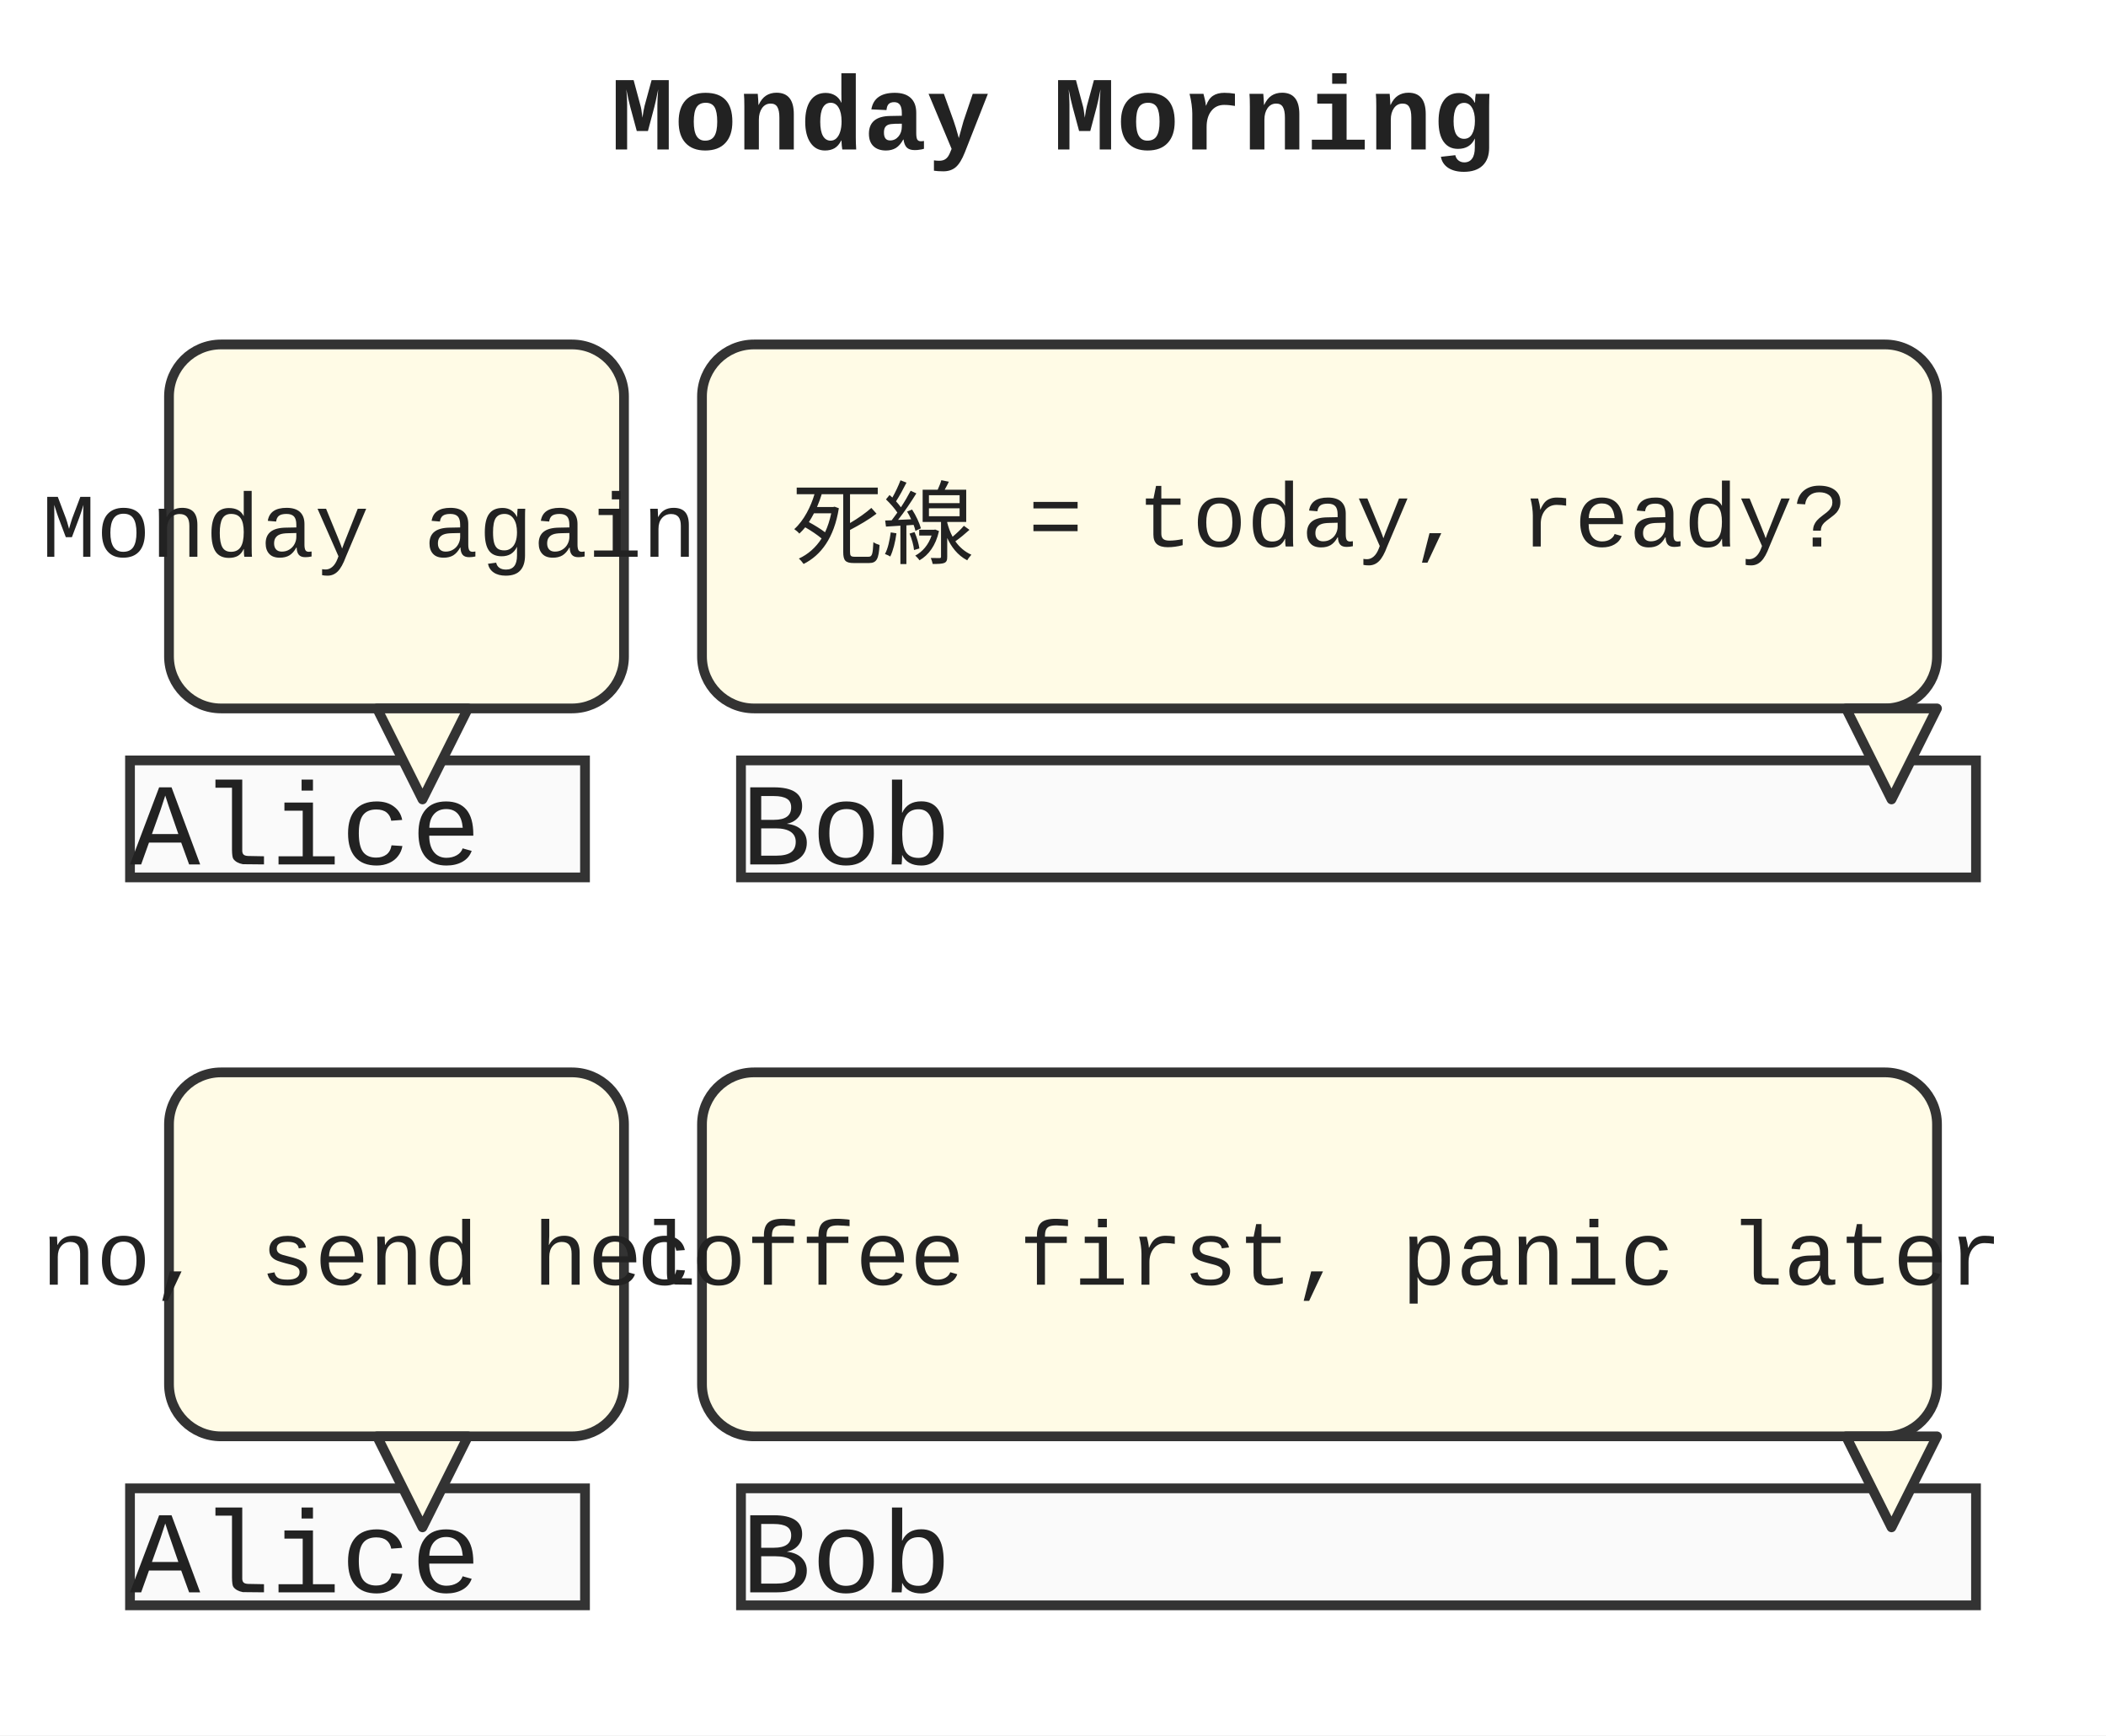
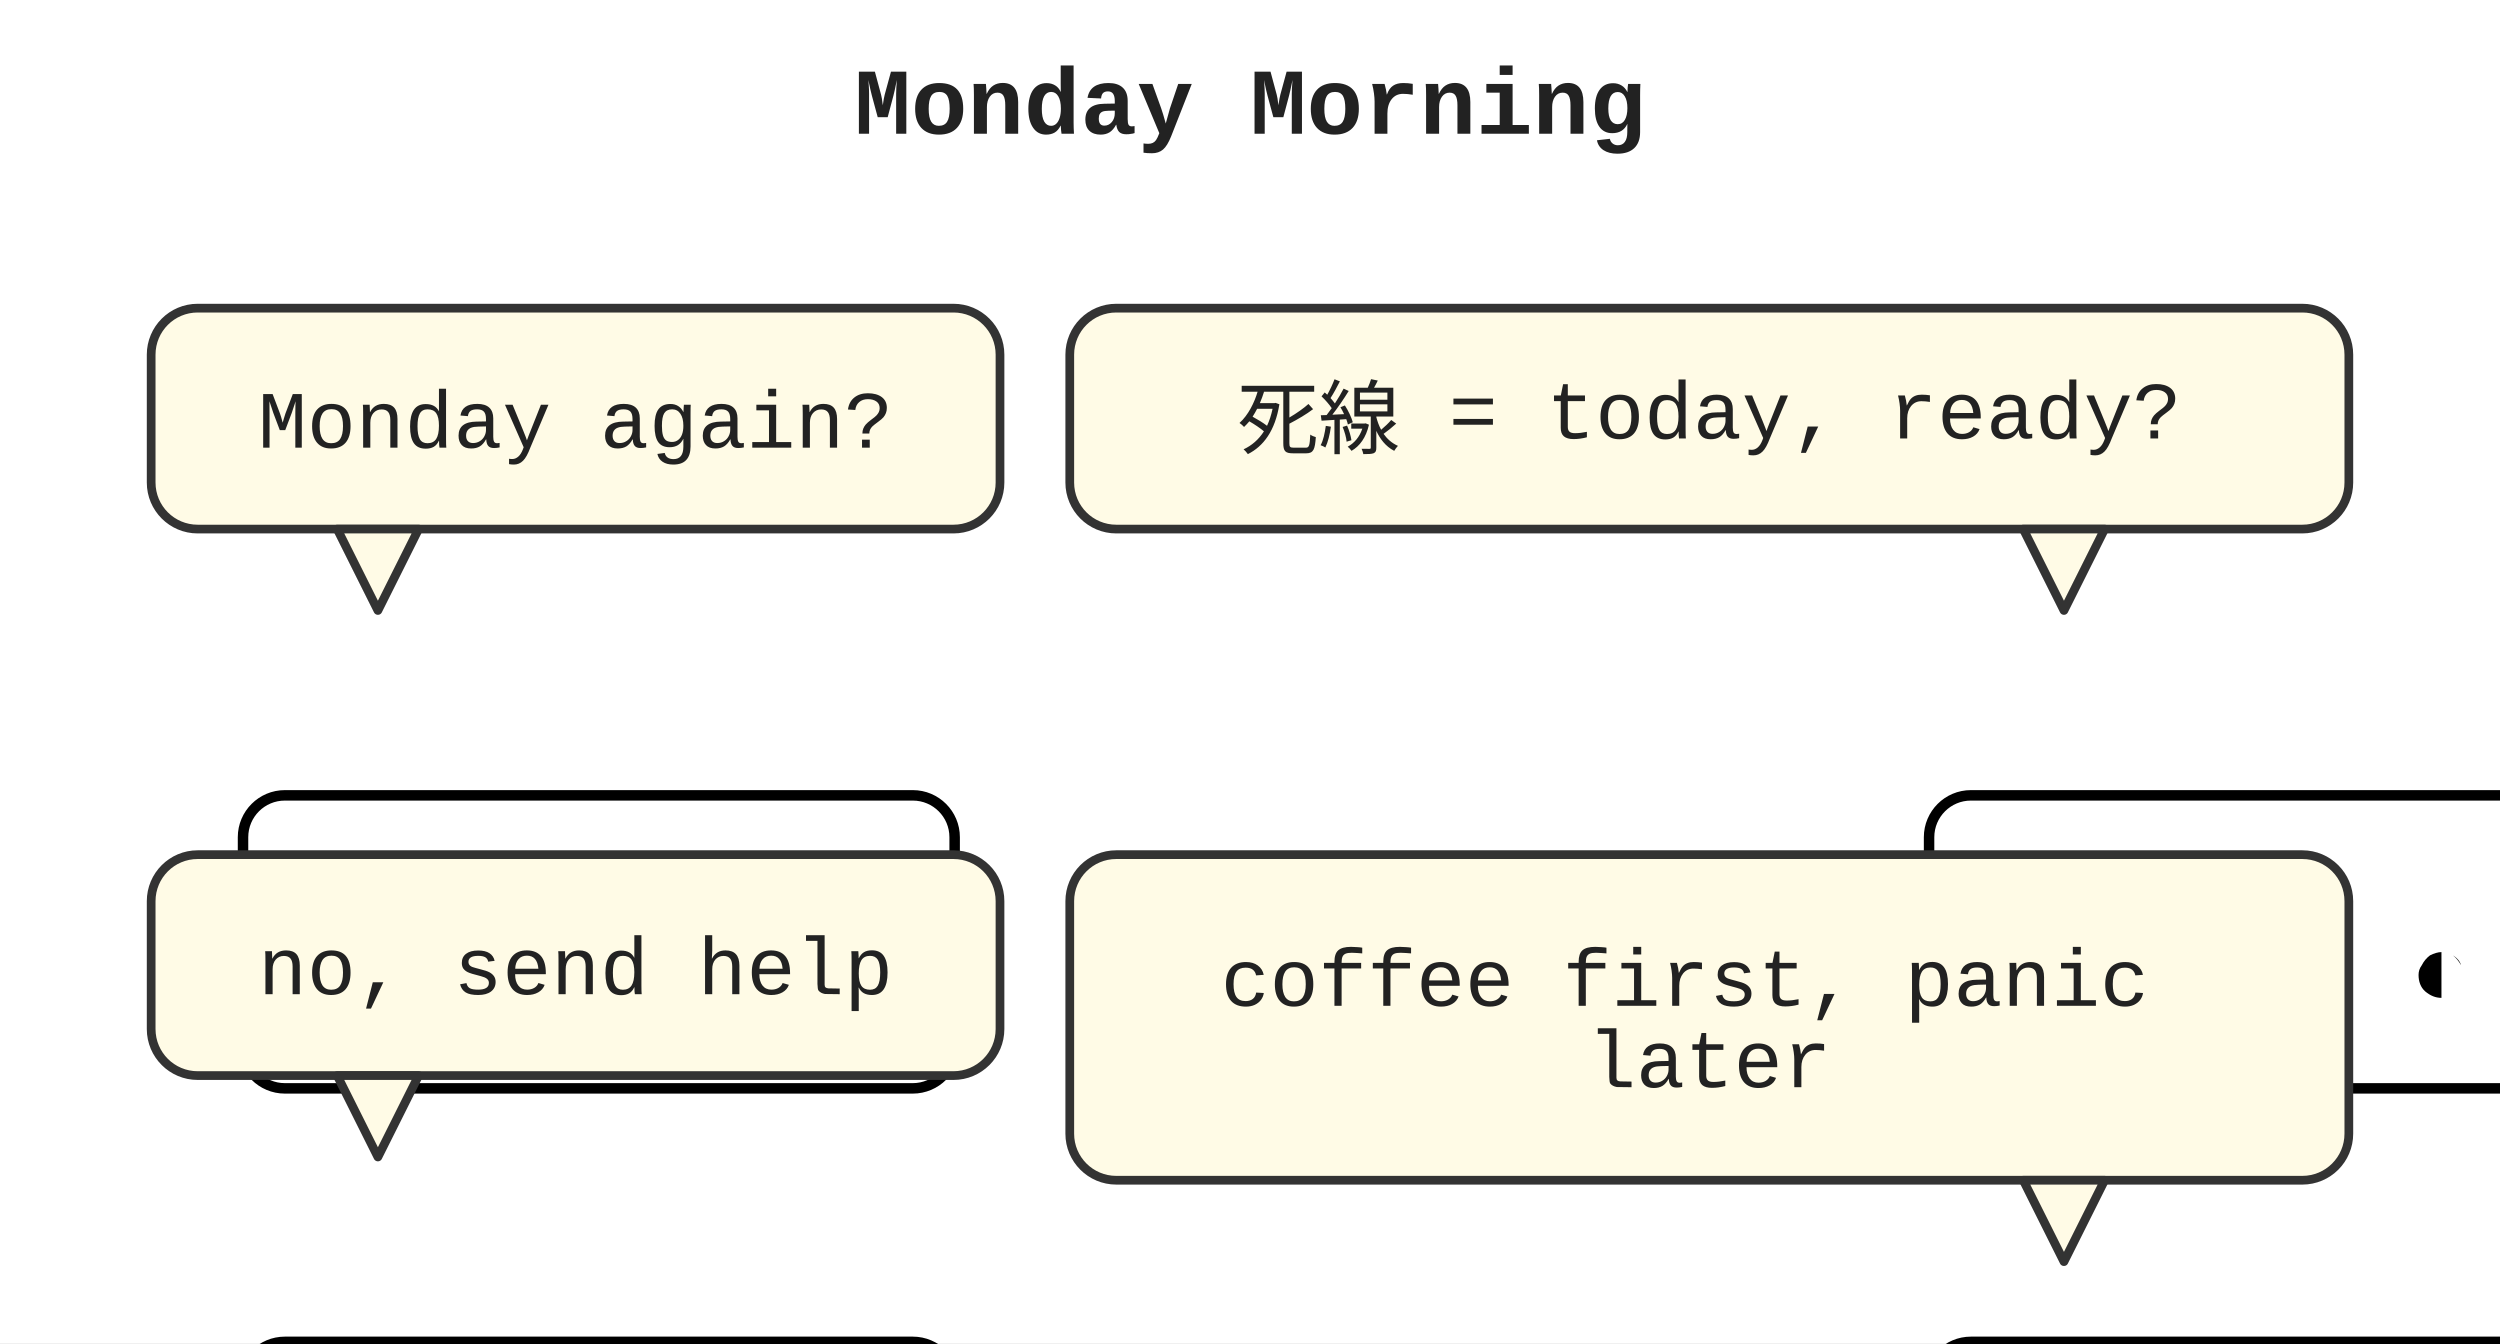
- <svg xmlns="http://www.w3.org/2000/svg" viewBox="0 0 324 267" width="324" height="267">
-   <rect x="0" y="0" width="324" height="267" fill="white" />
+ <svg xmlns="http://www.w3.org/2000/svg" viewBox="0 0 430 231" width="430" height="231">
+   <rect x="0" y="0" width="430" height="231" fill="white" />
  <style>text { font-family: 'Courier New', 'Consolas', 'Fira Code', 'DejaVu Sans Mono', monospace; font-variant-numeric: tabular-nums; }</style>
-   <text x="162" y="23" font-family="sans-serif" font-size="16.2" font-weight="bold" text-anchor="middle" fill="#222">Monday Morning</text>
-   <rect x="20" y="117" width="70" height="18" fill="#fafafa" stroke="#333" stroke-width="1.5" />
-   <text x="20" y="133" font-family="'Courier New', 'Consolas', 'Fira Code', 'DejaVu Sans Mono', monospace" font-size="18" font-variant-numeric="tabular-nums" fill="#222">  Alice</text>
-   <rect x="114" y="117" width="190" height="18" fill="#fafafa" stroke="#333" stroke-width="1.5" />
-   <text x="114" y="133" font-family="'Courier New', 'Consolas', 'Fira Code', 'DejaVu Sans Mono', monospace" font-size="18" font-variant-numeric="tabular-nums" fill="#222">                Bob</text>
-   <rect x="20" y="229" width="70" height="18" fill="#fafafa" stroke="#333" stroke-width="1.5" />
-   <text x="20" y="245" font-family="'Courier New', 'Consolas', 'Fira Code', 'DejaVu Sans Mono', monospace" font-size="18" font-variant-numeric="tabular-nums" fill="#222">  Alice</text>
-   <rect x="114" y="229" width="190" height="18" fill="#fafafa" stroke="#333" stroke-width="1.5" />
-   <text x="114" y="245" font-family="'Courier New', 'Consolas', 'Fira Code', 'DejaVu Sans Mono', monospace" font-size="18" font-variant-numeric="tabular-nums" fill="#222">                Bob</text>
-   <rect x="26" y="53" width="70" height="56" rx="8" ry="8" fill="#fffbe6" stroke="#333" stroke-width="1.5" />
-   <polygon points="58,109 72,109 65,123" fill="#fffbe6" stroke="#333" stroke-width="1.5" stroke-linejoin="round" />
-   <text x="61" y="85.667" font-family="'Courier New', 'Consolas', 'Fira Code', 'DejaVu Sans Mono', monospace" font-size="14" font-variant-numeric="tabular-nums" text-anchor="middle" fill="#222">Monday 
- again?</text>
-   <rect x="108" y="53" width="190" height="56" rx="8" ry="8" fill="#fffbe6" stroke="#333" stroke-width="1.5" />
-   <polygon points="284,109 298,109 291,123" fill="#fffbe6" stroke="#333" stroke-width="1.5" stroke-linejoin="round" />
-   <text x="203" y="85.667" font-family="'Courier New', 'Consolas', 'Fira Code', 'DejaVu Sans Mono', monospace" font-size="14" font-variant-numeric="tabular-nums" text-anchor="middle" fill="#222">死線 = today, ready
- ?</text>
-   <rect x="26" y="165" width="70" height="56" rx="8" ry="8" fill="#fffbe6" stroke="#333" stroke-width="1.5" />
-   <polygon points="58,221 72,221 65,235" fill="#fffbe6" stroke="#333" stroke-width="1.5" stroke-linejoin="round" />
-   <text x="61" y="197.667" font-family="'Courier New', 'Consolas', 'Fira Code', 'DejaVu Sans Mono', monospace" font-size="14" font-variant-numeric="tabular-nums" text-anchor="middle" fill="#222">no, sen
- d help</text>
-   <rect x="108" y="165" width="190" height="56" rx="8" ry="8" fill="#fffbe6" stroke="#333" stroke-width="1.5" />
-   <polygon points="284,221 298,221 291,235" fill="#fffbe6" stroke="#333" stroke-width="1.5" stroke-linejoin="round" />
-   <text x="203" y="197.667" font-family="'Courier New', 'Consolas', 'Fira Code', 'DejaVu Sans Mono', monospace" font-size="14" font-variant-numeric="tabular-nums" text-anchor="middle" fill="#222">coffee first, panic
-  later</text>
+   <text x="215" y="23" font-family="sans-serif" font-size="16.2" font-weight="bold" text-anchor="middle" fill="#222">Monday Morning</text>
+   <rect x="20" y="117" width="146" height="0" fill="#fafafa" stroke="#333" stroke-width="1.5" />
+   <g transform="translate(40,135) scale(18)">
+     <g font-family="monospace" font-size="1" text-anchor="middle">
+       <rect x="0.1" y="0.1" width="6.8" height="2.8" rx="0.4" fill="none" stroke="black" stroke-width="0.1" />
+       <text x="2" y="2.1" fill="black">◕</text>
+       <text x="5" y="2.1" fill="black">◕</text>
+       <text x="3.5" y="2.1" fill="black">‿</text>
+     </g>
+   </g>
+   <rect x="190" y="117" width="220" height="0" fill="#fafafa" stroke="#333" stroke-width="1.5" />
+   <g transform="translate(330,135) scale(18)">
+     <g font-family="monospace" font-size="1" text-anchor="middle">
+       <rect x="0.1" y="0.1" width="6.8" height="2.8" rx="0.4" fill="none" stroke="black" stroke-width="0.1" />
+       <text x="2" y="2.1" fill="black">─</text>
+       <text x="5" y="2.1" fill="black">◐</text>
+       <text x="3.5" y="2.1" fill="black">_</text>
+     </g>
+   </g>
+   <rect x="20" y="211" width="146" height="0" fill="#fafafa" stroke="#333" stroke-width="1.5" />
+   <g transform="translate(40,229) scale(18)">
+     <g font-family="monospace" font-size="1" text-anchor="middle">
+       <rect x="0.1" y="0.1" width="6.8" height="2.8" rx="0.4" fill="none" stroke="black" stroke-width="0.1" />
+       <text x="2" y="2.1" fill="black">╥</text>
+       <text x="5" y="2.1" fill="black">╥</text>
+       <text x="3.5" y="2.1" fill="black">﹏</text>
+     </g>
+   </g>
+   <rect x="190" y="211" width="220" height="0" fill="#fafafa" stroke="#333" stroke-width="1.5" />
+   <g transform="translate(330,229) scale(18)">
+     <g font-family="monospace" font-size="1" text-anchor="middle">
+       <rect x="0.1" y="0.1" width="6.8" height="2.8" rx="0.4" fill="none" stroke="black" stroke-width="0.1" />
+       <text x="2" y="2.1" fill="black">◡</text>
+       <text x="5" y="2.1" fill="black">◕</text>
+       <text x="3.5" y="2.1" fill="black">‿</text>
+     </g>
+   </g>
+   <rect x="26" y="53" width="146" height="38" rx="8" ry="8" fill="#fffbe6" stroke="#333" stroke-width="1.5" />
+   <polygon points="58,91 72,91 65,105" fill="#fffbe6" stroke="#333" stroke-width="1.5" stroke-linejoin="round" />
+   <text x="99" y="77" font-family="'Courier New', 'Consolas', 'Fira Code', 'DejaVu Sans Mono', monospace" font-size="14" font-variant-numeric="tabular-nums" text-anchor="middle" fill="#222">
+     <tspan x="99" dy="0">Monday again?</tspan>
+   </text>
+   <rect x="184" y="53" width="220" height="38" rx="8" ry="8" fill="#fffbe6" stroke="#333" stroke-width="1.5" />
+   <polygon points="348,91 362,91 355,105" fill="#fffbe6" stroke="#333" stroke-width="1.5" stroke-linejoin="round" />
+   <text x="294" y="77" font-family="'Courier New', 'Consolas', 'Fira Code', 'DejaVu Sans Mono', monospace" font-size="14" font-variant-numeric="tabular-nums" text-anchor="middle" fill="#222">
+     <tspan x="294" dy="0">死線 = today, ready?</tspan>
+   </text>
+   <rect x="26" y="147" width="146" height="38" rx="8" ry="8" fill="#fffbe6" stroke="#333" stroke-width="1.5" />
+   <polygon points="58,185 72,185 65,199" fill="#fffbe6" stroke="#333" stroke-width="1.5" stroke-linejoin="round" />
+   <text x="99" y="171" font-family="'Courier New', 'Consolas', 'Fira Code', 'DejaVu Sans Mono', monospace" font-size="14" font-variant-numeric="tabular-nums" text-anchor="middle" fill="#222">
+     <tspan x="99" dy="0">no, send help</tspan>
+   </text>
+   <rect x="184" y="147" width="220" height="56" rx="8" ry="8" fill="#fffbe6" stroke="#333" stroke-width="1.5" />
+   <polygon points="348,203 362,203 355,217" fill="#fffbe6" stroke="#333" stroke-width="1.5" stroke-linejoin="round" />
+   <text x="294" y="173" font-family="'Courier New', 'Consolas', 'Fira Code', 'DejaVu Sans Mono', monospace" font-size="14" font-variant-numeric="tabular-nums" text-anchor="middle" fill="#222">
+     <tspan x="294" dy="0">coffee first, panic </tspan>
+     <tspan x="294" dy="14">later</tspan>
+   </text>
</svg>
